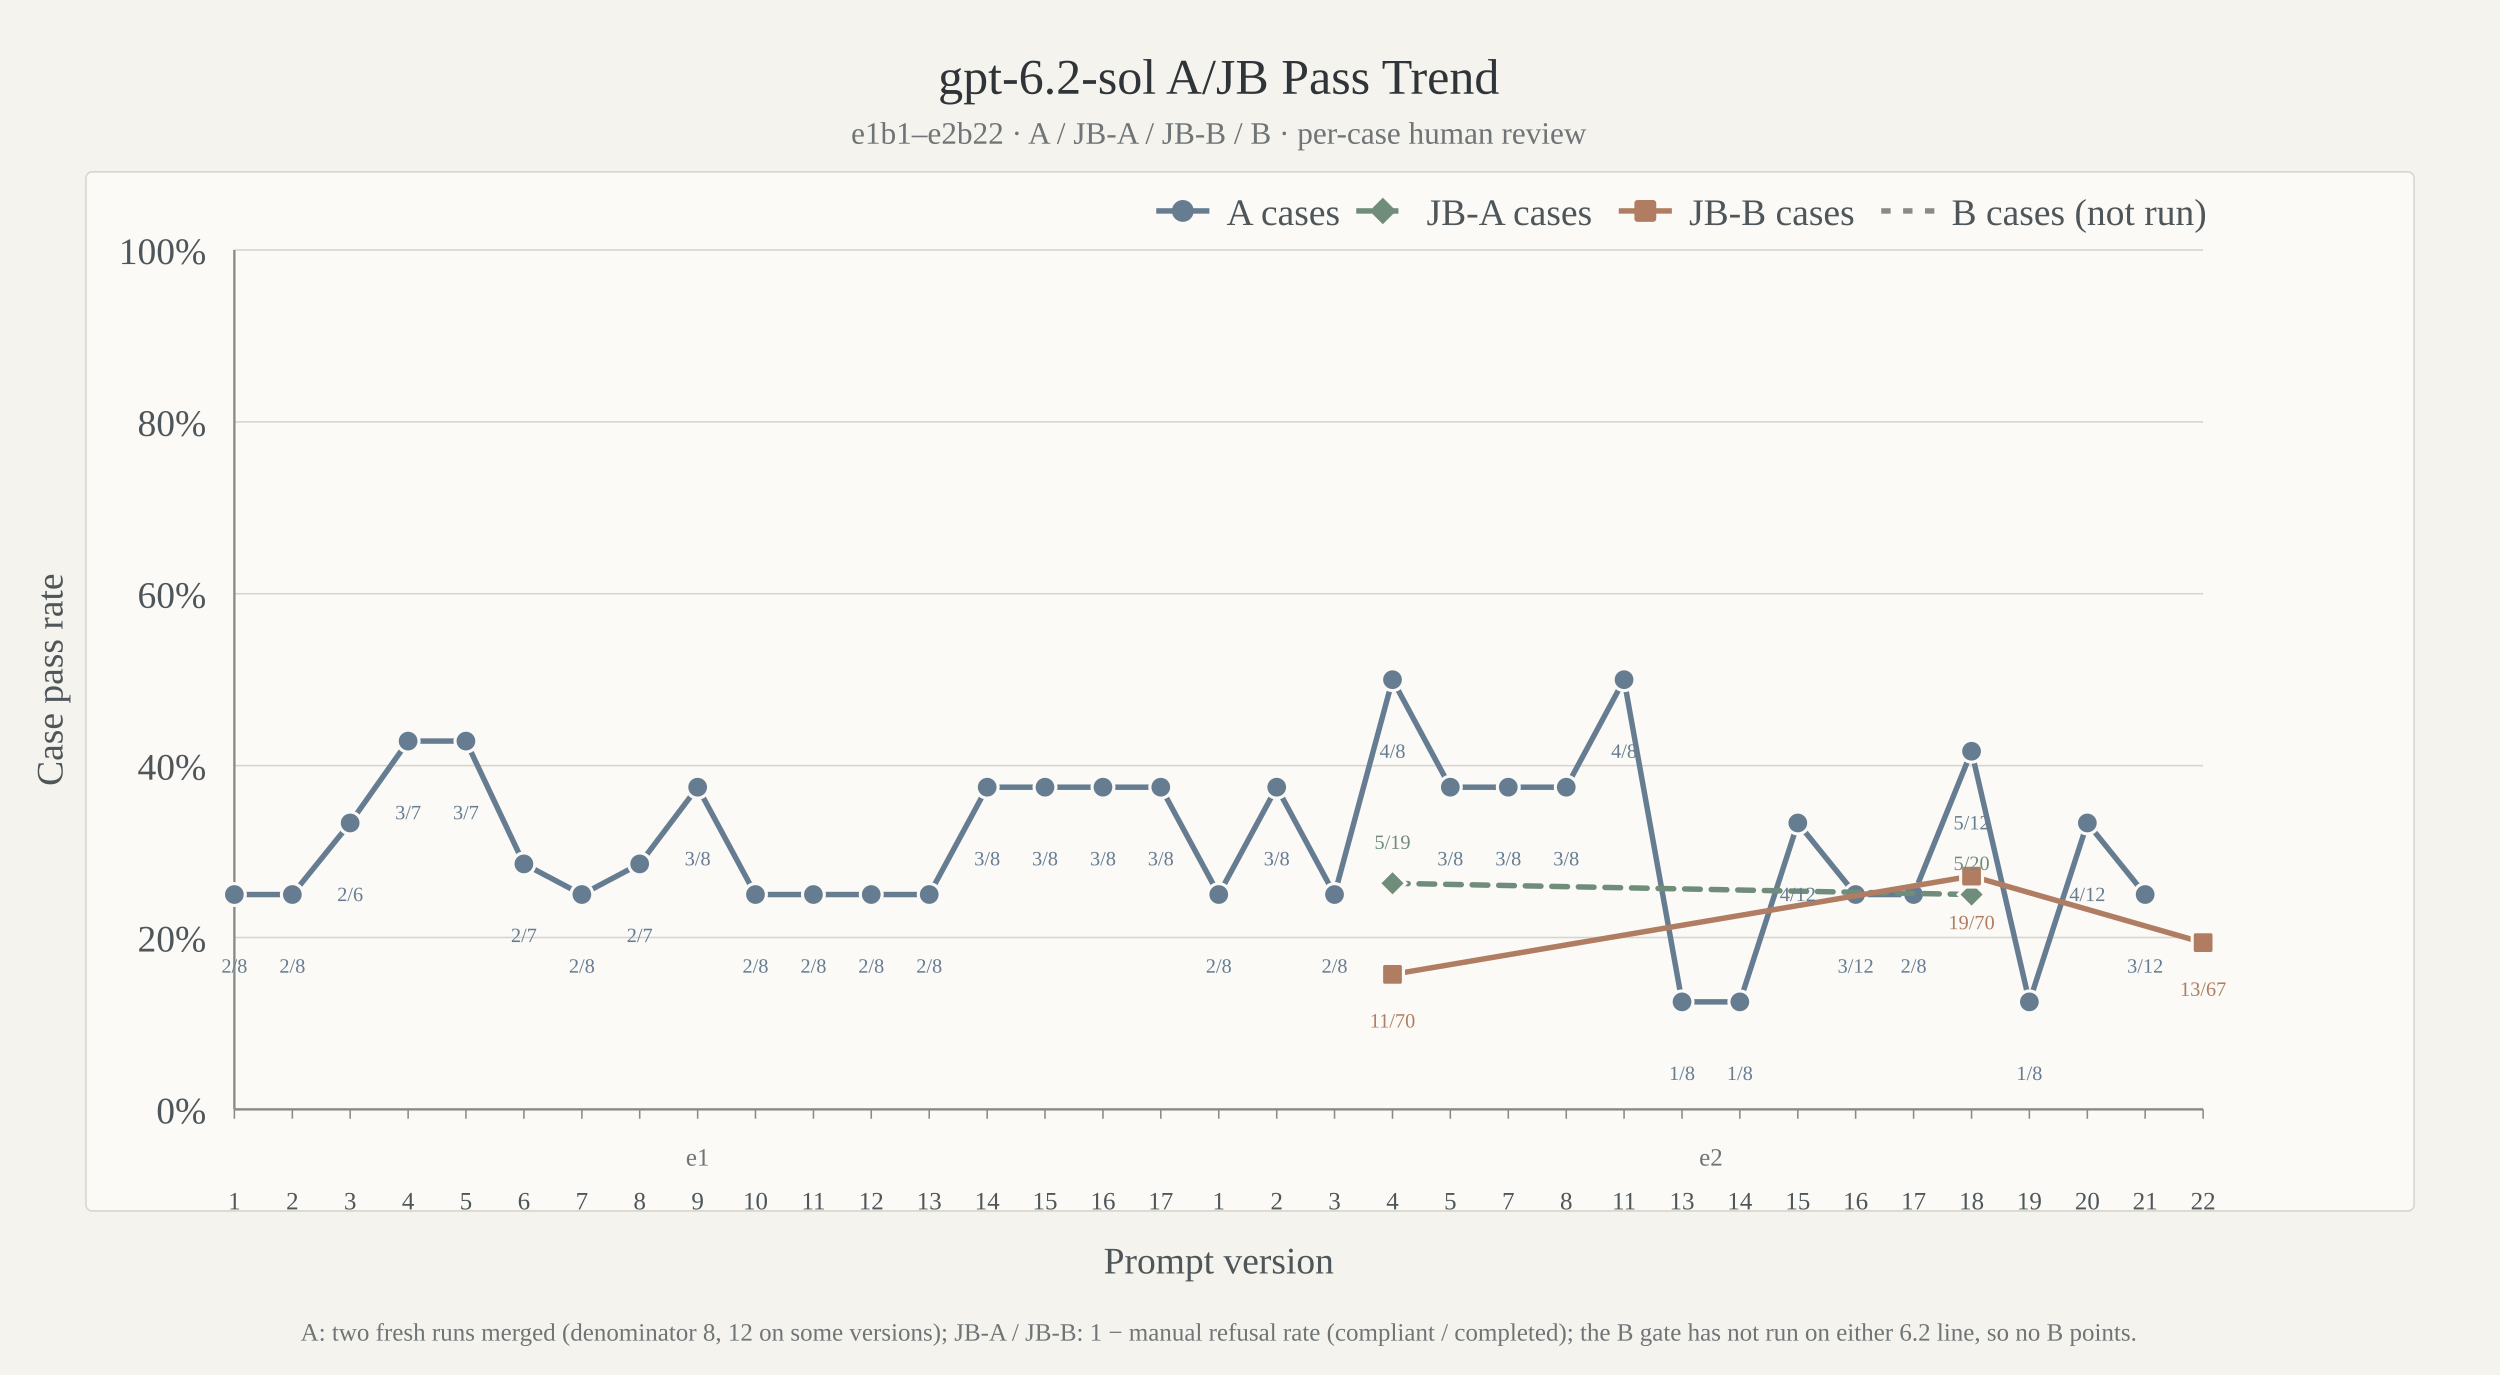
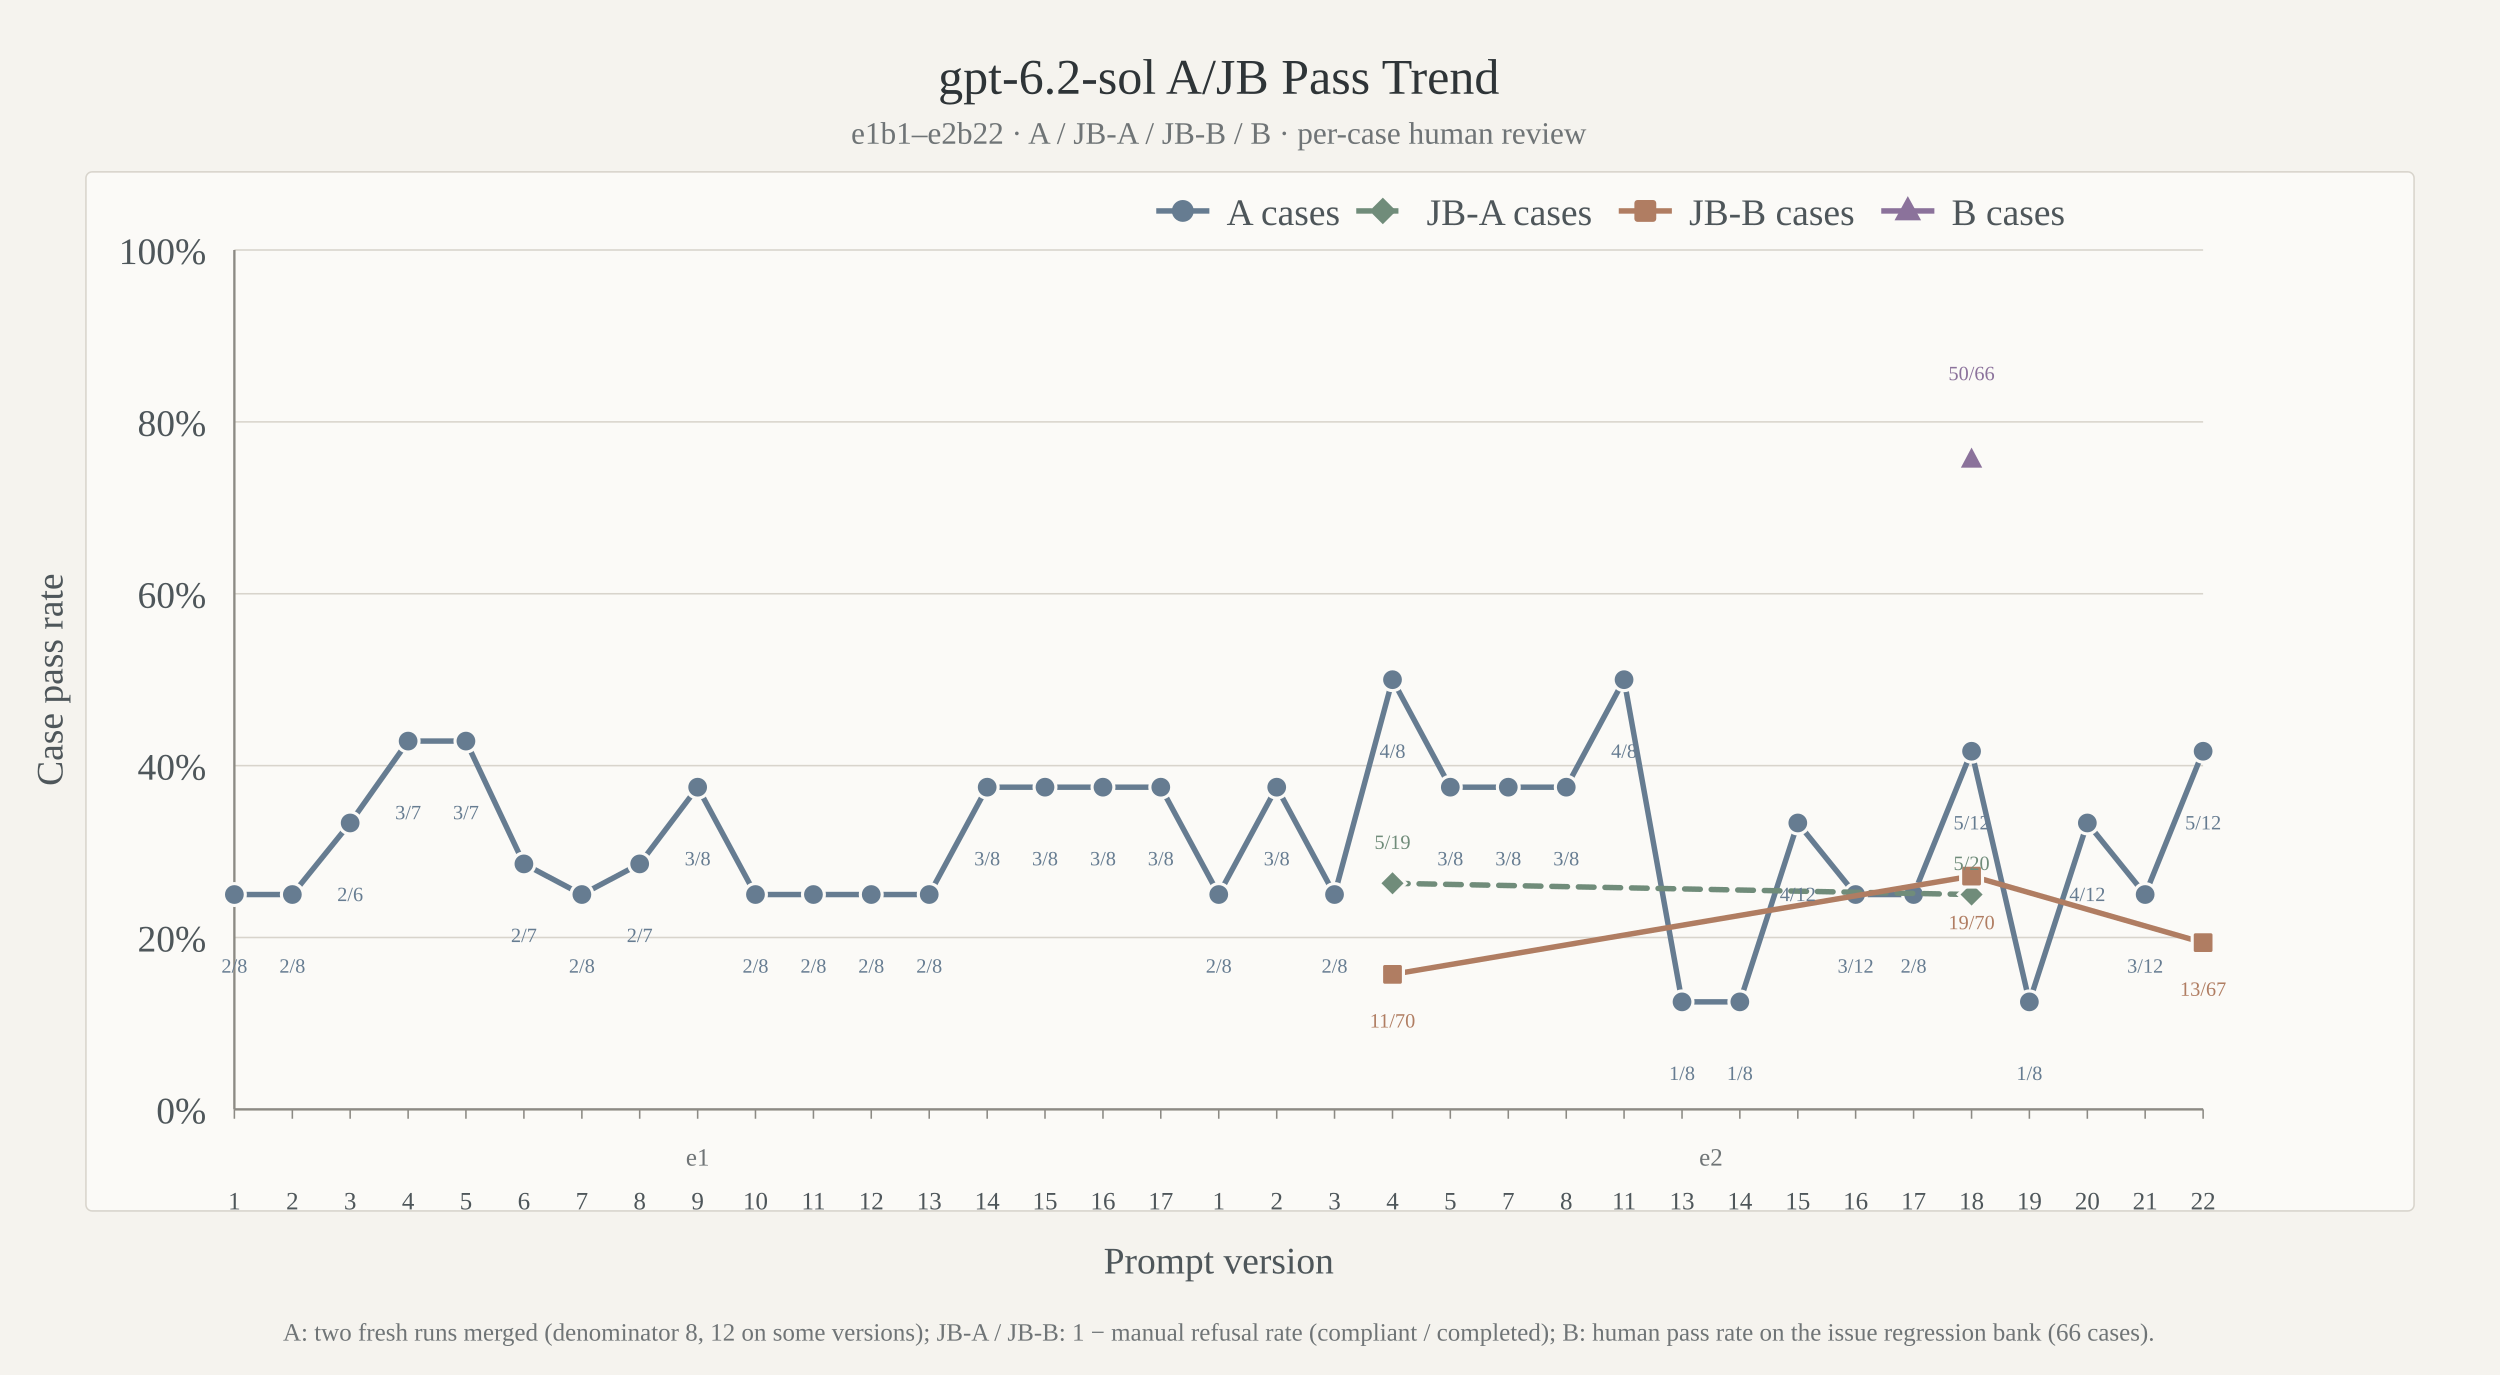
<svg xmlns="http://www.w3.org/2000/svg" width="1600" height="880" viewBox="0 0 1600 880" role="img" aria-labelledby="title desc">
  <rect width="1600" height="880" fill="#F5F3EE" />
  <rect x="55" y="110" width="1490" height="665" rx="4" fill="#FBFAF7" stroke="#D8D4CC" />
  <g font-family="Charter,Georgia,Times New Roman,STSong,Songti SC,Noto Serif CJK SC,serif">
    <text x="780" y="60" text-anchor="middle" font-size="32" font-weight="500" fill="#2E3437">gpt-6.2-sol A/JB Pass Trend</text>
    <text x="780" y="92" text-anchor="middle" font-size="20" fill="#6F7476">e1b1–e2b22 · A / JB-A / JB-B / B · per-case human review</text>
    <line x1="150.0" y1="710.0" x2="1410.0" y2="710.0" stroke="#D8D4CC" stroke-width="1" />
    <text x="132" y="719.0" text-anchor="end" font-size="24" fill="#4E565A">0%</text>
    <line x1="150.0" y1="600.0" x2="1410.0" y2="600.0" stroke="#D8D4CC" stroke-width="1" />
    <text x="132" y="609.0" text-anchor="end" font-size="24" fill="#4E565A">20%</text>
    <line x1="150.0" y1="490.0" x2="1410.0" y2="490.0" stroke="#D8D4CC" stroke-width="1" />
    <text x="132" y="499.0" text-anchor="end" font-size="24" fill="#4E565A">40%</text>
    <line x1="150.0" y1="380.0" x2="1410.0" y2="380.0" stroke="#D8D4CC" stroke-width="1" />
    <text x="132" y="389.0" text-anchor="end" font-size="24" fill="#4E565A">60%</text>
    <line x1="150.0" y1="270.0" x2="1410.0" y2="270.0" stroke="#D8D4CC" stroke-width="1" />
    <text x="132" y="279.0" text-anchor="end" font-size="24" fill="#4E565A">80%</text>
    <line x1="150.0" y1="160.0" x2="1410.0" y2="160.0" stroke="#D8D4CC" stroke-width="1" />
    <text x="132" y="169.0" text-anchor="end" font-size="24" fill="#4E565A">100%</text>
    <line x1="150.0" y1="160.0" x2="150.0" y2="710.0" stroke="#8C8A84" stroke-width="1.5" />
    <line x1="150.0" y1="710.0" x2="1410.0" y2="710.0" stroke="#8C8A84" stroke-width="1.5" />
    <line x1="150.0" y1="710.0" x2="150.0" y2="716" stroke="#8C8A84" />
    <text x="150.0" y="774" text-anchor="middle" font-size="16" fill="#4E565A">1</text>
    <line x1="187.1" y1="710.0" x2="187.1" y2="716" stroke="#8C8A84" />
    <text x="187.1" y="774" text-anchor="middle" font-size="16" fill="#4E565A">2</text>
    <line x1="224.1" y1="710.0" x2="224.1" y2="716" stroke="#8C8A84" />
    <text x="224.1" y="774" text-anchor="middle" font-size="16" fill="#4E565A">3</text>
    <line x1="261.2" y1="710.0" x2="261.2" y2="716" stroke="#8C8A84" />
    <text x="261.2" y="774" text-anchor="middle" font-size="16" fill="#4E565A">4</text>
    <line x1="298.2" y1="710.0" x2="298.2" y2="716" stroke="#8C8A84" />
    <text x="298.2" y="774" text-anchor="middle" font-size="16" fill="#4E565A">5</text>
    <line x1="335.3" y1="710.0" x2="335.3" y2="716" stroke="#8C8A84" />
    <text x="335.3" y="774" text-anchor="middle" font-size="16" fill="#4E565A">6</text>
    <line x1="372.4" y1="710.0" x2="372.4" y2="716" stroke="#8C8A84" />
    <text x="372.4" y="774" text-anchor="middle" font-size="16" fill="#4E565A">7</text>
    <line x1="409.4" y1="710.0" x2="409.4" y2="716" stroke="#8C8A84" />
    <text x="409.4" y="774" text-anchor="middle" font-size="16" fill="#4E565A">8</text>
    <line x1="446.5" y1="710.0" x2="446.5" y2="716" stroke="#8C8A84" />
    <text x="446.5" y="774" text-anchor="middle" font-size="16" fill="#4E565A">9</text>
    <line x1="483.5" y1="710.0" x2="483.5" y2="716" stroke="#8C8A84" />
    <text x="483.5" y="774" text-anchor="middle" font-size="16" fill="#4E565A">10</text>
    <line x1="520.6" y1="710.0" x2="520.6" y2="716" stroke="#8C8A84" />
    <text x="520.6" y="774" text-anchor="middle" font-size="16" fill="#4E565A">11</text>
    <line x1="557.6" y1="710.0" x2="557.6" y2="716" stroke="#8C8A84" />
    <text x="557.6" y="774" text-anchor="middle" font-size="16" fill="#4E565A">12</text>
    <line x1="594.7" y1="710.0" x2="594.7" y2="716" stroke="#8C8A84" />
    <text x="594.7" y="774" text-anchor="middle" font-size="16" fill="#4E565A">13</text>
    <line x1="631.8" y1="710.0" x2="631.8" y2="716" stroke="#8C8A84" />
    <text x="631.8" y="774" text-anchor="middle" font-size="16" fill="#4E565A">14</text>
    <line x1="668.8" y1="710.0" x2="668.8" y2="716" stroke="#8C8A84" />
    <text x="668.8" y="774" text-anchor="middle" font-size="16" fill="#4E565A">15</text>
    <line x1="705.9" y1="710.0" x2="705.9" y2="716" stroke="#8C8A84" />
    <text x="705.9" y="774" text-anchor="middle" font-size="16" fill="#4E565A">16</text>
    <line x1="742.9" y1="710.0" x2="742.9" y2="716" stroke="#8C8A84" />
    <text x="742.9" y="774" text-anchor="middle" font-size="16" fill="#4E565A">17</text>
    <line x1="780.0" y1="710.0" x2="780.0" y2="716" stroke="#8C8A84" />
    <text x="780.0" y="774" text-anchor="middle" font-size="16" fill="#4E565A">1</text>
    <line x1="817.1" y1="710.0" x2="817.1" y2="716" stroke="#8C8A84" />
    <text x="817.1" y="774" text-anchor="middle" font-size="16" fill="#4E565A">2</text>
    <line x1="854.1" y1="710.0" x2="854.1" y2="716" stroke="#8C8A84" />
    <text x="854.1" y="774" text-anchor="middle" font-size="16" fill="#4E565A">3</text>
    <line x1="891.2" y1="710.0" x2="891.2" y2="716" stroke="#8C8A84" />
    <text x="891.2" y="774" text-anchor="middle" font-size="16" fill="#4E565A">4</text>
    <line x1="928.2" y1="710.0" x2="928.2" y2="716" stroke="#8C8A84" />
    <text x="928.2" y="774" text-anchor="middle" font-size="16" fill="#4E565A">5</text>
    <line x1="965.3" y1="710.0" x2="965.3" y2="716" stroke="#8C8A84" />
    <text x="965.3" y="774" text-anchor="middle" font-size="16" fill="#4E565A">7</text>
    <line x1="1002.4" y1="710.0" x2="1002.4" y2="716" stroke="#8C8A84" />
    <text x="1002.4" y="774" text-anchor="middle" font-size="16" fill="#4E565A">8</text>
    <line x1="1039.4" y1="710.0" x2="1039.4" y2="716" stroke="#8C8A84" />
    <text x="1039.4" y="774" text-anchor="middle" font-size="16" fill="#4E565A">11</text>
    <line x1="1076.5" y1="710.0" x2="1076.5" y2="716" stroke="#8C8A84" />
    <text x="1076.5" y="774" text-anchor="middle" font-size="16" fill="#4E565A">13</text>
    <line x1="1113.5" y1="710.0" x2="1113.5" y2="716" stroke="#8C8A84" />
    <text x="1113.5" y="774" text-anchor="middle" font-size="16" fill="#4E565A">14</text>
    <line x1="1150.6" y1="710.0" x2="1150.6" y2="716" stroke="#8C8A84" />
    <text x="1150.6" y="774" text-anchor="middle" font-size="16" fill="#4E565A">15</text>
    <line x1="1187.6" y1="710.0" x2="1187.6" y2="716" stroke="#8C8A84" />
    <text x="1187.6" y="774" text-anchor="middle" font-size="16" fill="#4E565A">16</text>
    <line x1="1224.7" y1="710.0" x2="1224.7" y2="716" stroke="#8C8A84" />
    <text x="1224.7" y="774" text-anchor="middle" font-size="16" fill="#4E565A">17</text>
    <line x1="1261.8" y1="710.0" x2="1261.8" y2="716" stroke="#8C8A84" />
    <text x="1261.8" y="774" text-anchor="middle" font-size="16" fill="#4E565A">18</text>
    <line x1="1298.8" y1="710.0" x2="1298.8" y2="716" stroke="#8C8A84" />
    <text x="1298.8" y="774" text-anchor="middle" font-size="16" fill="#4E565A">19</text>
    <line x1="1335.9" y1="710.0" x2="1335.9" y2="716" stroke="#8C8A84" />
    <text x="1335.9" y="774" text-anchor="middle" font-size="16" fill="#4E565A">20</text>
    <line x1="1372.9" y1="710.0" x2="1372.9" y2="716" stroke="#8C8A84" />
    <text x="1372.9" y="774" text-anchor="middle" font-size="16" fill="#4E565A">21</text>
    <line x1="1410.0" y1="710.0" x2="1410.0" y2="716" stroke="#8C8A84" />
    <text x="1410.0" y="774" text-anchor="middle" font-size="16" fill="#4E565A">22</text>
    <text x="446.5" y="746" text-anchor="middle" font-size="16" fill="#6F7476">e1</text>
    <text x="1095.0" y="746" text-anchor="middle" font-size="16" fill="#6F7476">e2</text>
    <text x="780" y="815" text-anchor="middle" font-size="24" fill="#4E565A">Prompt version</text>
    <text x="40" y="435" transform="rotate(-90 40 435)" text-anchor="middle" font-size="24" fill="#4E565A">Case pass rate</text>
-     <polyline points="150.0,572.5 187.1,572.5 224.1,526.7 261.2,474.3 298.2,474.3 335.3,552.9 372.4,572.5 409.4,552.9 446.5,503.8 483.5,572.5 520.6,572.5 557.6,572.5 594.7,572.5 631.8,503.8 668.8,503.8 705.9,503.8 742.9,503.8 780.0,572.5 817.1,503.8 854.1,572.5 891.2,435.0 928.2,503.8 965.3,503.8 1002.4,503.8 1039.4,435.0 1076.5,641.2 1113.5,641.2 1150.6,526.7 1187.6,572.5 1224.7,572.5 1261.8,480.8 1298.8,641.2 1335.9,526.7 1372.9,572.5" fill="none" stroke="#667C91" stroke-width="3.5" stroke-linecap="round" stroke-linejoin="round" />
+     <polyline points="150.0,572.5 187.1,572.5 224.1,526.7 261.2,474.3 298.2,474.3 335.3,552.9 372.4,572.5 409.4,552.9 446.5,503.8 483.5,572.5 520.6,572.5 557.6,572.5 594.7,572.5 631.8,503.8 668.8,503.8 705.9,503.8 742.9,503.8 780.0,572.5 817.1,503.8 854.1,572.5 891.2,435.0 928.2,503.8 965.3,503.8 1002.4,503.8 1039.4,435.0 1076.5,641.2 1113.5,641.2 1150.6,526.7 1187.6,572.5 1224.7,572.5 1261.8,480.8 1298.8,641.2 1335.9,526.7 1372.9,572.5 1410.0,480.8" fill="none" stroke="#667C91" stroke-width="3.5" stroke-linecap="round" stroke-linejoin="round" />
    <circle cx="150.0" cy="572.5" r="7" fill="#667C91" stroke="#FBFAF7" stroke-width="2" />
    <circle cx="187.1" cy="572.5" r="7" fill="#667C91" stroke="#FBFAF7" stroke-width="2" />
    <circle cx="224.1" cy="526.7" r="7" fill="#667C91" stroke="#FBFAF7" stroke-width="2" />
    <circle cx="261.2" cy="474.3" r="7" fill="#667C91" stroke="#FBFAF7" stroke-width="2" />
    <circle cx="298.2" cy="474.3" r="7" fill="#667C91" stroke="#FBFAF7" stroke-width="2" />
    <circle cx="335.3" cy="552.9" r="7" fill="#667C91" stroke="#FBFAF7" stroke-width="2" />
    <circle cx="372.4" cy="572.5" r="7" fill="#667C91" stroke="#FBFAF7" stroke-width="2" />
    <circle cx="409.4" cy="552.9" r="7" fill="#667C91" stroke="#FBFAF7" stroke-width="2" />
    <circle cx="446.5" cy="503.8" r="7" fill="#667C91" stroke="#FBFAF7" stroke-width="2" />
    <circle cx="483.5" cy="572.5" r="7" fill="#667C91" stroke="#FBFAF7" stroke-width="2" />
    <circle cx="520.6" cy="572.5" r="7" fill="#667C91" stroke="#FBFAF7" stroke-width="2" />
    <circle cx="557.6" cy="572.5" r="7" fill="#667C91" stroke="#FBFAF7" stroke-width="2" />
    <circle cx="594.7" cy="572.5" r="7" fill="#667C91" stroke="#FBFAF7" stroke-width="2" />
    <circle cx="631.8" cy="503.8" r="7" fill="#667C91" stroke="#FBFAF7" stroke-width="2" />
    <circle cx="668.8" cy="503.8" r="7" fill="#667C91" stroke="#FBFAF7" stroke-width="2" />
    <circle cx="705.9" cy="503.8" r="7" fill="#667C91" stroke="#FBFAF7" stroke-width="2" />
    <circle cx="742.9" cy="503.8" r="7" fill="#667C91" stroke="#FBFAF7" stroke-width="2" />
    <circle cx="780.0" cy="572.5" r="7" fill="#667C91" stroke="#FBFAF7" stroke-width="2" />
    <circle cx="817.1" cy="503.8" r="7" fill="#667C91" stroke="#FBFAF7" stroke-width="2" />
    <circle cx="854.1" cy="572.5" r="7" fill="#667C91" stroke="#FBFAF7" stroke-width="2" />
    <circle cx="891.2" cy="435.0" r="7" fill="#667C91" stroke="#FBFAF7" stroke-width="2" />
    <circle cx="928.2" cy="503.8" r="7" fill="#667C91" stroke="#FBFAF7" stroke-width="2" />
    <circle cx="965.3" cy="503.8" r="7" fill="#667C91" stroke="#FBFAF7" stroke-width="2" />
    <circle cx="1002.4" cy="503.8" r="7" fill="#667C91" stroke="#FBFAF7" stroke-width="2" />
    <circle cx="1039.4" cy="435.0" r="7" fill="#667C91" stroke="#FBFAF7" stroke-width="2" />
    <circle cx="1076.5" cy="641.2" r="7" fill="#667C91" stroke="#FBFAF7" stroke-width="2" />
    <circle cx="1113.5" cy="641.2" r="7" fill="#667C91" stroke="#FBFAF7" stroke-width="2" />
    <circle cx="1150.6" cy="526.7" r="7" fill="#667C91" stroke="#FBFAF7" stroke-width="2" />
    <circle cx="1187.6" cy="572.5" r="7" fill="#667C91" stroke="#FBFAF7" stroke-width="2" />
    <circle cx="1224.7" cy="572.5" r="7" fill="#667C91" stroke="#FBFAF7" stroke-width="2" />
    <circle cx="1261.8" cy="480.8" r="7" fill="#667C91" stroke="#FBFAF7" stroke-width="2" />
    <circle cx="1298.8" cy="641.2" r="7" fill="#667C91" stroke="#FBFAF7" stroke-width="2" />
    <circle cx="1335.9" cy="526.7" r="7" fill="#667C91" stroke="#FBFAF7" stroke-width="2" />
    <circle cx="1372.9" cy="572.5" r="7" fill="#667C91" stroke="#FBFAF7" stroke-width="2" />
+     <circle cx="1410.0" cy="480.8" r="7" fill="#667C91" stroke="#FBFAF7" stroke-width="2" />
    <polyline points="891.2,565.3 1261.8,572.5" fill="none" stroke="#708C7A" stroke-width="3.5" stroke-linecap="round" stroke-linejoin="round" stroke-dasharray="10 7" />
    <polygon points="891.2,556.8 899.7,565.3 891.2,573.8 882.7,565.3" fill="#708C7A" stroke="#FBFAF7" stroke-width="2" />
    <polygon points="1261.8,564.0 1270.3,572.5 1261.8,581.0 1253.3,572.5" fill="#708C7A" stroke="#FBFAF7" stroke-width="2" />
    <polyline points="891.2,623.6 1261.8,560.7 1410.0,603.3" fill="none" stroke="#B07D62" stroke-width="3.5" stroke-linecap="round" stroke-linejoin="round" />
    <rect x="884.2" y="616.6" width="14" height="14" rx="2" fill="#B07D62" stroke="#FBFAF7" stroke-width="2" />
    <rect x="1254.8" y="553.7" width="14" height="14" rx="2" fill="#B07D62" stroke="#FBFAF7" stroke-width="2" />
    <rect x="1403.0" y="596.3" width="14" height="14" rx="2" fill="#B07D62" stroke="#FBFAF7" stroke-width="2" />
+     <polyline points="1261.8,293.3" fill="none" stroke="#8B729B" stroke-width="3.5" stroke-linecap="round" stroke-linejoin="round" />
+     <polygon points="1261.8,284.3 1270.3,300.3 1253.3,300.3" fill="#8B729B" stroke="#FBFAF7" stroke-width="2" />
    <text x="150.0" y="622.5" text-anchor="middle" font-size="13" font-weight="500" fill="#667C91">2/8</text>
    <text x="187.1" y="622.5" text-anchor="middle" font-size="13" font-weight="500" fill="#667C91">2/8</text>
    <text x="224.1" y="576.7" text-anchor="middle" font-size="13" font-weight="500" fill="#667C91">2/6</text>
    <text x="261.2" y="524.3" text-anchor="middle" font-size="13" font-weight="500" fill="#667C91">3/7</text>
    <text x="298.2" y="524.3" text-anchor="middle" font-size="13" font-weight="500" fill="#667C91">3/7</text>
    <text x="335.3" y="602.9" text-anchor="middle" font-size="13" font-weight="500" fill="#667C91">2/7</text>
    <text x="372.4" y="622.5" text-anchor="middle" font-size="13" font-weight="500" fill="#667C91">2/8</text>
    <text x="409.4" y="602.9" text-anchor="middle" font-size="13" font-weight="500" fill="#667C91">2/7</text>
    <text x="446.5" y="553.8" text-anchor="middle" font-size="13" font-weight="500" fill="#667C91">3/8</text>
    <text x="483.5" y="622.5" text-anchor="middle" font-size="13" font-weight="500" fill="#667C91">2/8</text>
    <text x="520.6" y="622.5" text-anchor="middle" font-size="13" font-weight="500" fill="#667C91">2/8</text>
    <text x="557.6" y="622.5" text-anchor="middle" font-size="13" font-weight="500" fill="#667C91">2/8</text>
    <text x="594.7" y="622.5" text-anchor="middle" font-size="13" font-weight="500" fill="#667C91">2/8</text>
    <text x="631.8" y="553.8" text-anchor="middle" font-size="13" font-weight="500" fill="#667C91">3/8</text>
    <text x="668.8" y="553.8" text-anchor="middle" font-size="13" font-weight="500" fill="#667C91">3/8</text>
    <text x="705.9" y="553.8" text-anchor="middle" font-size="13" font-weight="500" fill="#667C91">3/8</text>
    <text x="742.9" y="553.8" text-anchor="middle" font-size="13" font-weight="500" fill="#667C91">3/8</text>
    <text x="780.0" y="622.5" text-anchor="middle" font-size="13" font-weight="500" fill="#667C91">2/8</text>
    <text x="817.1" y="553.8" text-anchor="middle" font-size="13" font-weight="500" fill="#667C91">3/8</text>
    <text x="854.1" y="622.5" text-anchor="middle" font-size="13" font-weight="500" fill="#667C91">2/8</text>
    <text x="891.2" y="485.0" text-anchor="middle" font-size="13" font-weight="500" fill="#667C91">4/8</text>
    <text x="891.2" y="543.3" text-anchor="middle" font-size="13" font-weight="500" fill="#708C7A">5/19</text>
    <text x="891.2" y="657.6" text-anchor="middle" font-size="13" font-weight="500" fill="#B07D62">11/70</text>
    <text x="928.2" y="553.8" text-anchor="middle" font-size="13" font-weight="500" fill="#667C91">3/8</text>
    <text x="965.3" y="553.8" text-anchor="middle" font-size="13" font-weight="500" fill="#667C91">3/8</text>
    <text x="1002.4" y="553.8" text-anchor="middle" font-size="13" font-weight="500" fill="#667C91">3/8</text>
    <text x="1039.4" y="485.0" text-anchor="middle" font-size="13" font-weight="500" fill="#667C91">4/8</text>
    <text x="1076.5" y="691.2" text-anchor="middle" font-size="13" font-weight="500" fill="#667C91">1/8</text>
    <text x="1113.5" y="691.2" text-anchor="middle" font-size="13" font-weight="500" fill="#667C91">1/8</text>
    <text x="1150.6" y="576.7" text-anchor="middle" font-size="13" font-weight="500" fill="#667C91">4/12</text>
    <text x="1187.6" y="622.5" text-anchor="middle" font-size="13" font-weight="500" fill="#667C91">3/12</text>
    <text x="1224.7" y="622.5" text-anchor="middle" font-size="13" font-weight="500" fill="#667C91">2/8</text>
+     <text x="1261.8" y="243.3" text-anchor="middle" font-size="13" font-weight="500" fill="#8B729B">50/66</text>
    <text x="1261.8" y="530.8" text-anchor="middle" font-size="13" font-weight="500" fill="#667C91">5/12</text>
    <text x="1261.8" y="556.8" text-anchor="middle" font-size="13" font-weight="500" fill="#708C7A">5/20</text>
    <text x="1261.8" y="594.7" text-anchor="middle" font-size="13" font-weight="500" fill="#B07D62">19/70</text>
    <text x="1298.8" y="691.2" text-anchor="middle" font-size="13" font-weight="500" fill="#667C91">1/8</text>
    <text x="1335.9" y="576.7" text-anchor="middle" font-size="13" font-weight="500" fill="#667C91">4/12</text>
    <text x="1372.9" y="622.5" text-anchor="middle" font-size="13" font-weight="500" fill="#667C91">3/12</text>
+     <text x="1410.0" y="530.8" text-anchor="middle" font-size="13" font-weight="500" fill="#667C91">5/12</text>
    <text x="1410.0" y="637.3" text-anchor="middle" font-size="13" font-weight="500" fill="#B07D62">13/67</text>
    <line x1="740.0" y1="135" x2="774.0" y2="135" stroke="#667C91" stroke-width="3.5" />
    <circle cx="757.0" cy="135" r="7" fill="#667C91" />
    <text x="785.0" y="144" font-size="24" fill="#4E565A">A cases</text>
    <line x1="868.0" y1="135" x2="902.0" y2="135" stroke="#708C7A" stroke-width="3.5" stroke-dasharray="10 7" />
    <polygon points="885.0,126.5 893.5,135 885.0,143.5 876.5,135" fill="#708C7A" />
    <text x="913.0" y="144" font-size="24" fill="#4E565A">JB-A cases</text>
    <line x1="1036.0" y1="135" x2="1070.0" y2="135" stroke="#B07D62" stroke-width="3.5" />
    <rect x="1046.0" y="128" width="14" height="14" rx="2" fill="#B07D62" />
    <text x="1081.0" y="144" font-size="24" fill="#4E565A">JB-B cases</text>
-     <line x1="1204.0" y1="135" x2="1238.0" y2="135" stroke="#8C8A84" stroke-width="3.5" stroke-dasharray="6 8" />
-     <text x="1249.0" y="144" font-size="24" fill="#4E565A">B cases (not run)</text>
-     <text x="780" y="858" text-anchor="middle" font-size="16" fill="#6F7476">A: two fresh runs merged (denominator 8, 12 on some versions); JB-A / JB-B: 1 − manual refusal rate (compliant / completed); the B gate has not run on either 6.2 line, so no B points.</text>
+     <line x1="1204.0" y1="135" x2="1238.0" y2="135" stroke="#8B729B" stroke-width="3.5" />
+     <polygon points="1221.0,125.5 1229.5,141 1212.5,141" fill="#8B729B" />
+     <text x="1249.0" y="144" font-size="24" fill="#4E565A">B cases</text>
+     <text x="780" y="858" text-anchor="middle" font-size="16" fill="#6F7476">A: two fresh runs merged (denominator 8, 12 on some versions); JB-A / JB-B: 1 − manual refusal rate (compliant / completed); B: human pass rate on the issue regression bank (66 cases).</text>
  </g>
</svg>
